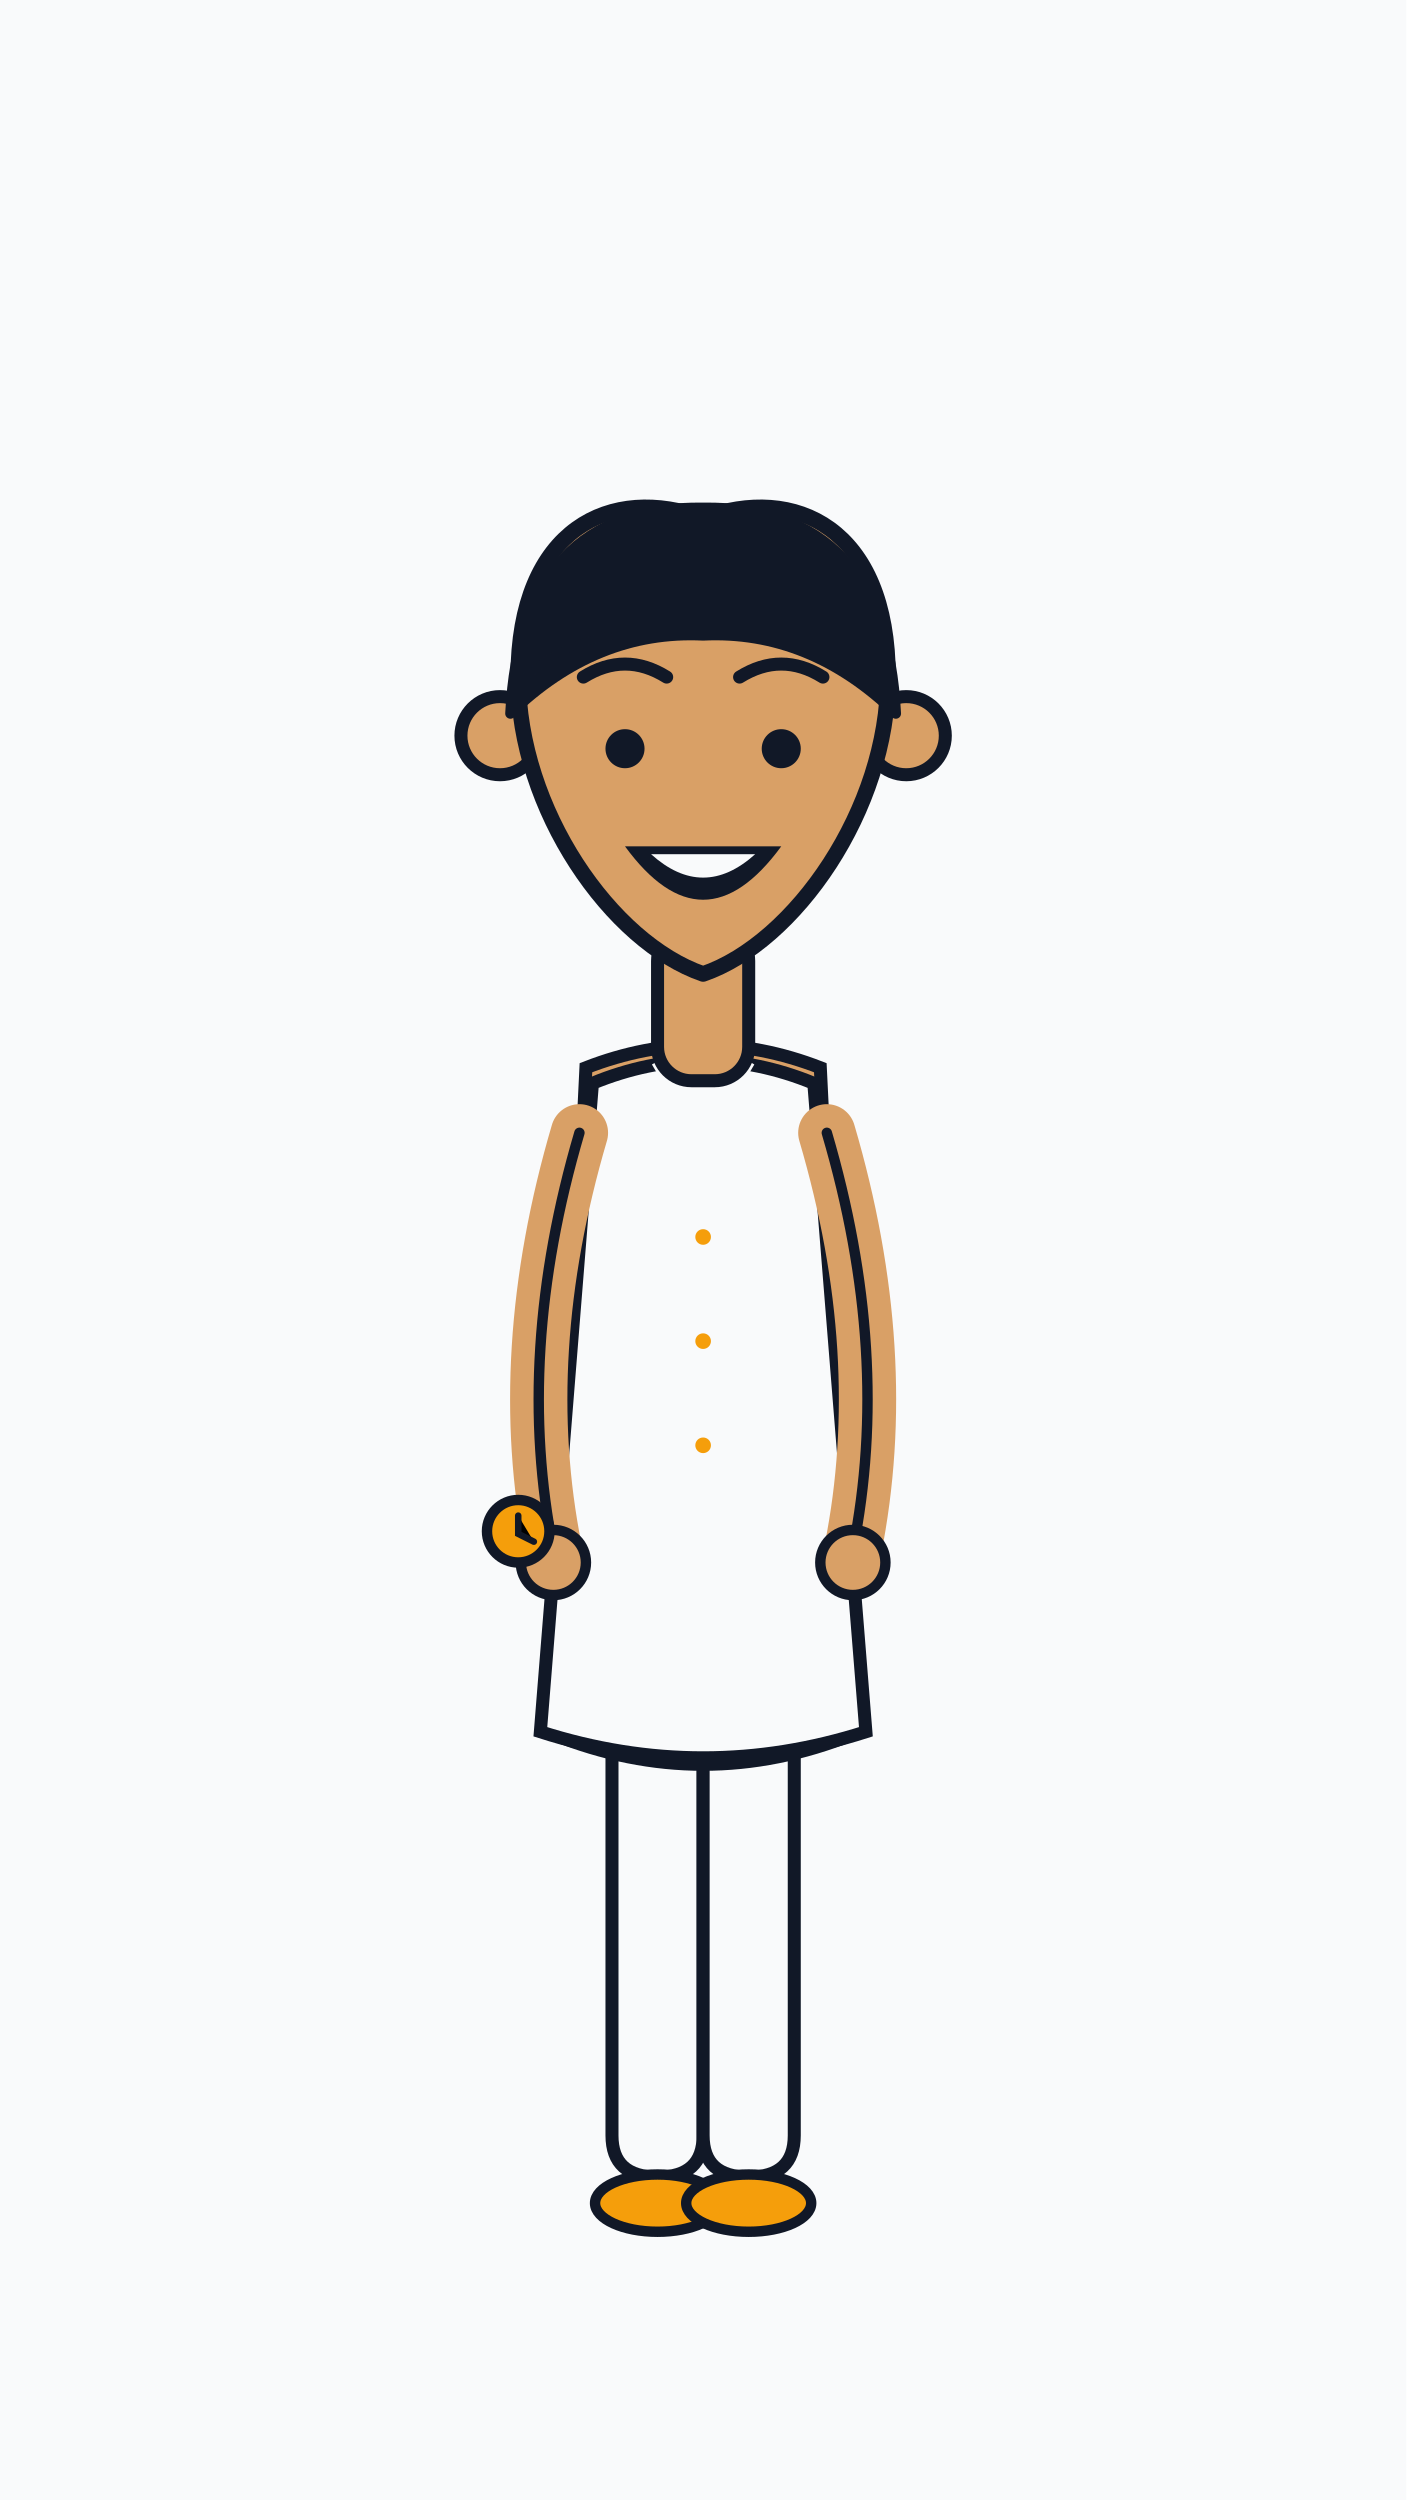
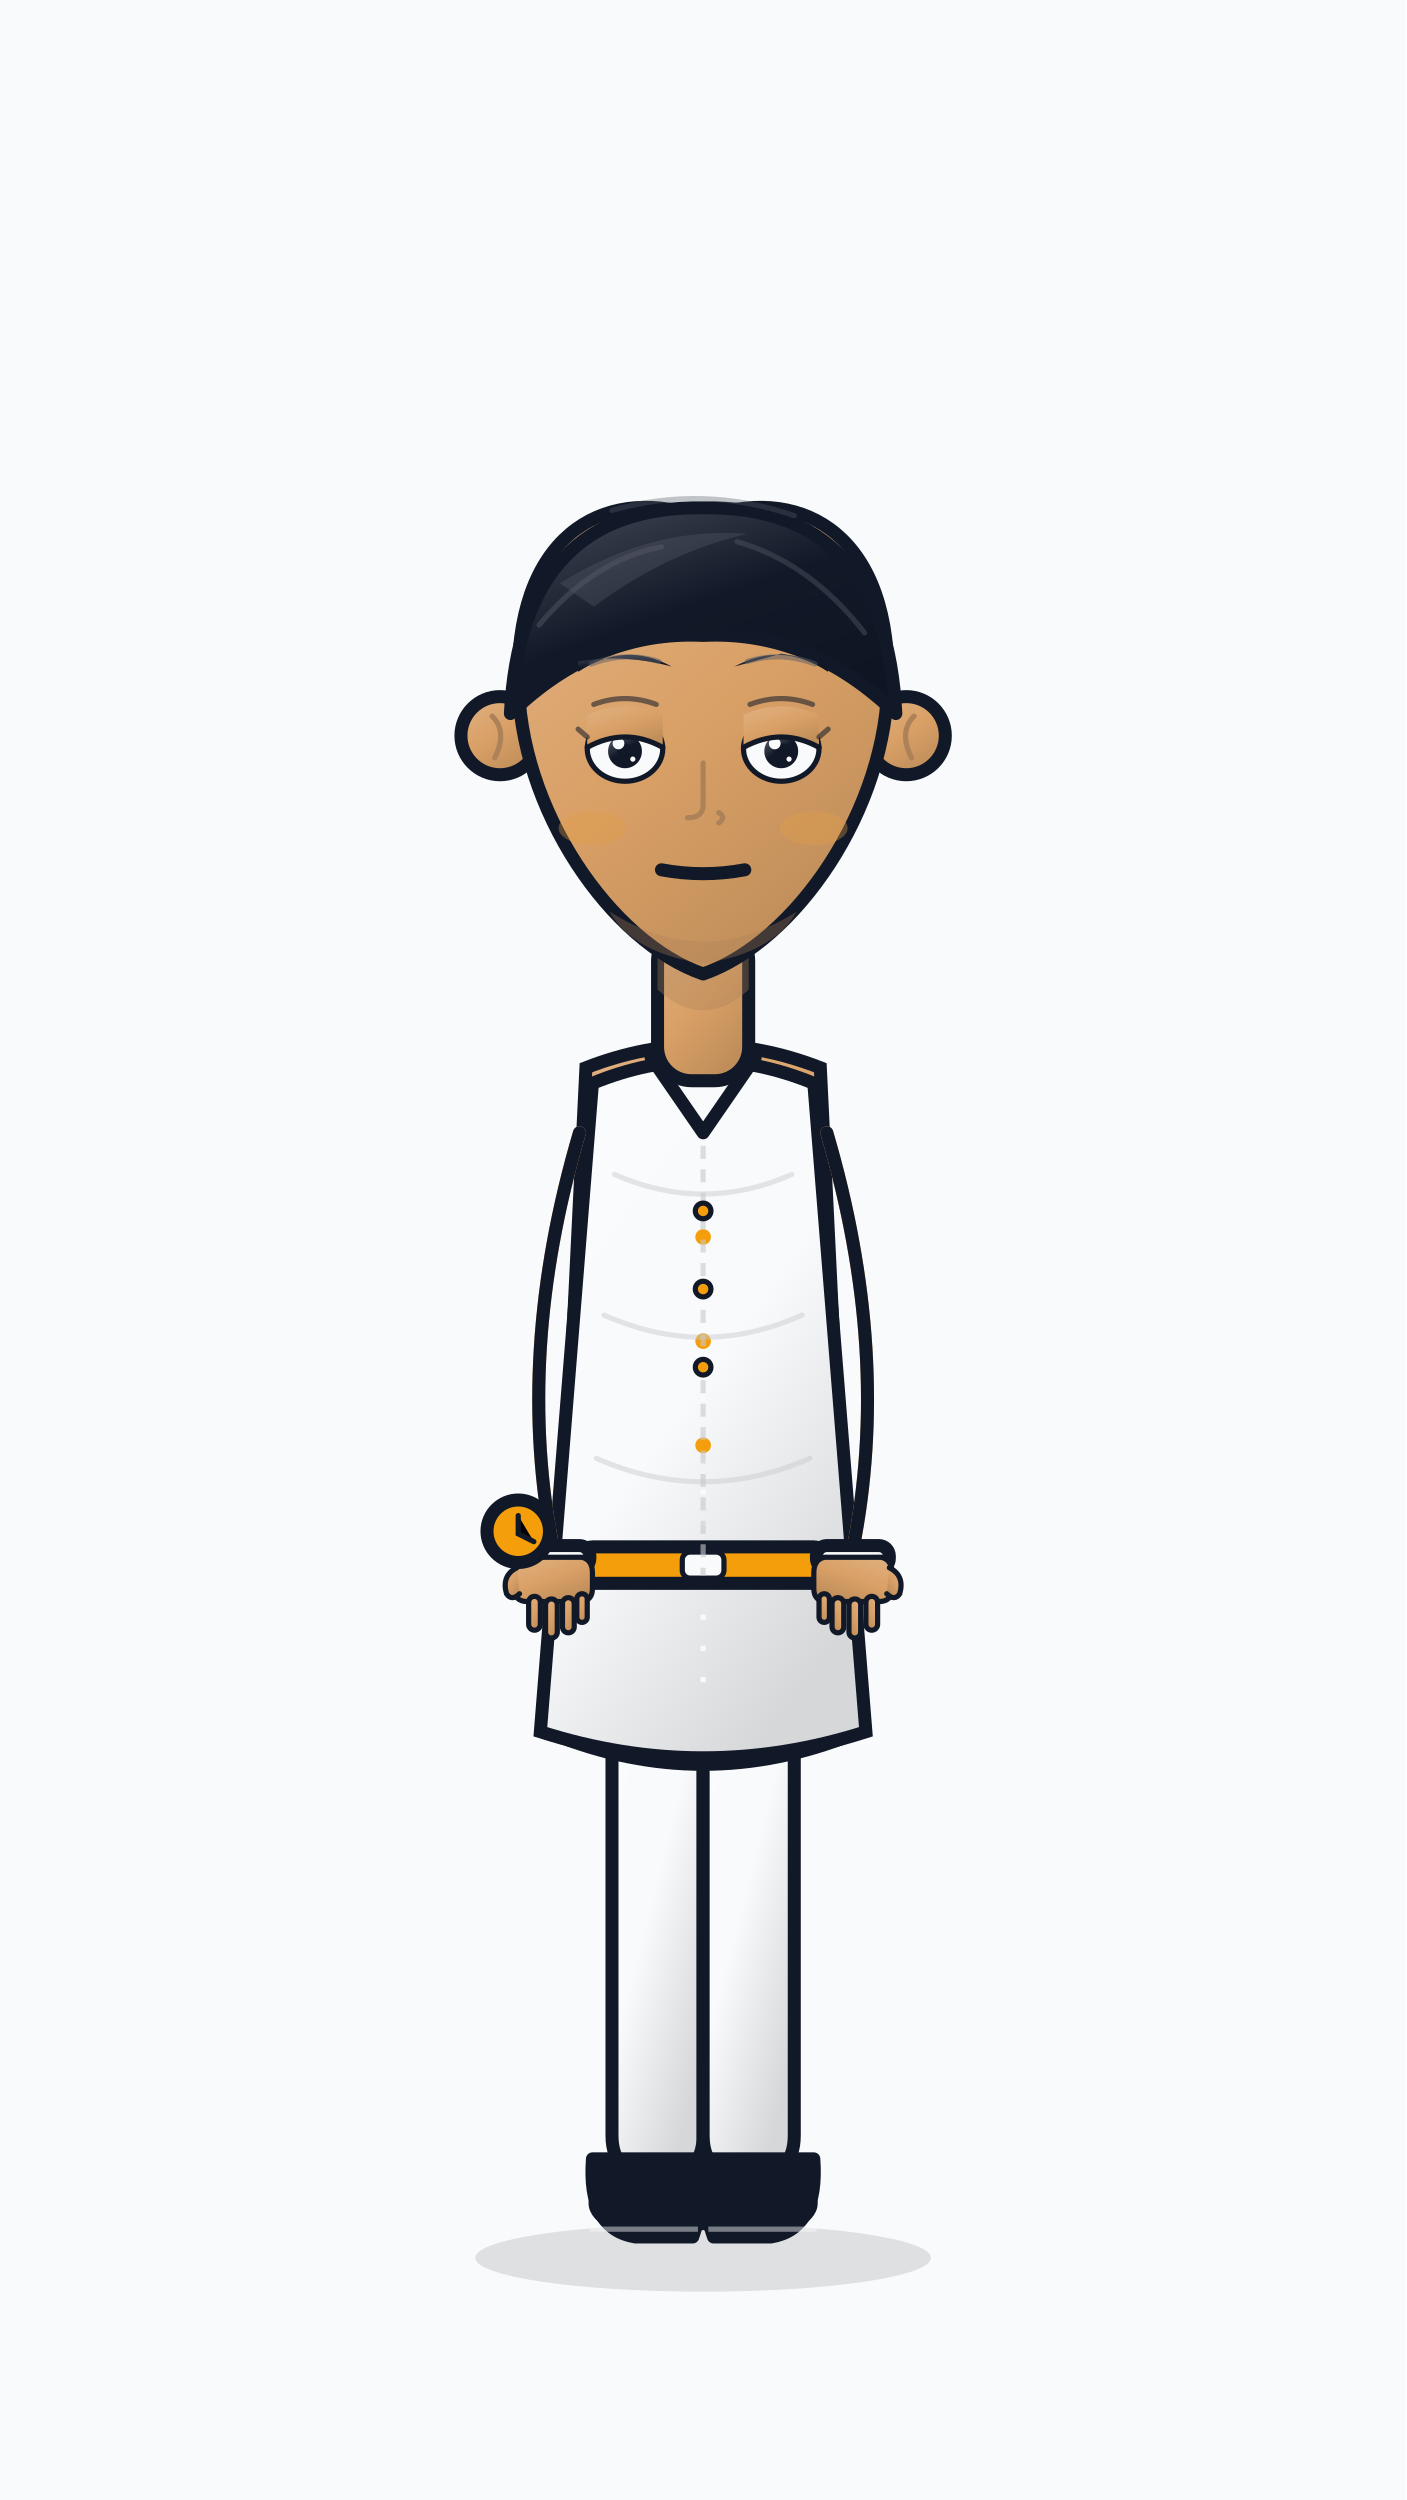
<svg xmlns="http://www.w3.org/2000/svg" width="1080" height="1920" viewBox="0 0 1080 1920">
  <g id="preview-background">
    <rect width="1080" height="1920" fill="#F9FAFB" />
  </g>
  <g id="character">
+     <defs>
+       <linearGradient id="grad-skin-creator-01-candidate-03" x1="0" y1="0" x2="0.65" y2="1">
+         <stop offset="0%" stop-color="#E0B182" />
+         <stop offset="55%" stop-color="#D9A066" />
+         <stop offset="100%" stop-color="#BF8D5A" />
+       </linearGradient>
+       <linearGradient id="grad-hair-creator-01-candidate-03" x1="0" y1="0" x2="0.65" y2="1">
+         <stop offset="0%" stop-color="#454B57" />
+         <stop offset="55%" stop-color="#111827" />
+         <stop offset="100%" stop-color="#0F1623" />
+       </linearGradient>
+       <linearGradient id="grad-outfit-creator-01-candidate-03" x1="0" y1="0" x2="0.65" y2="1">
+         <stop offset="0%" stop-color="#FAFBFC" />
+         <stop offset="55%" stop-color="#F9FAFB" />
+         <stop offset="100%" stop-color="#D6D7D8" />
+       </linearGradient>
+       <linearGradient id="grad-iris-creator-01-candidate-03" x1="0" y1="0" x2="0.65" y2="1">
+         <stop offset="0%" stop-color="#646973" />
+         <stop offset="55%" stop-color="#111827" />
+         <stop offset="100%" stop-color="#111827" />
+       </linearGradient>
+     </defs>
+     <g id="ground_shadow">
+       <ellipse cx="540" cy="1734" rx="175" ry="26" fill="#111827" opacity="0.12" />
+     </g>
    <g id="body">
-       <path d="M470 1245 L470 1640 Q470 1672 505 1672 Q540 1672 540 1640 L540 1245 Z" fill="#F9FAFB" stroke="#111827" stroke-width="10" />
-       <path d="M540 1245 L540 1640 Q540 1672 575 1672 Q610 1672 610 1640 L610 1245 Z" fill="#F9FAFB" stroke="#111827" stroke-width="10" />
-       <ellipse cx="505" cy="1692" rx="48" ry="22" fill="#F59E0B" stroke="#111827" stroke-width="8" />
-       <ellipse cx="575" cy="1692" rx="48" ry="22" fill="#F59E0B" stroke="#111827" stroke-width="8" />
-       <path d="M450 820 Q540 785 630 820 L655 1332 Q540 1378 425 1332 Z" fill="#D9A066" stroke="#111827" stroke-width="10" />
+       <path d="M470 1245 L470 1640 Q470 1672 505 1672 Q540 1672 540 1640 L540 1245 Z" fill="url(#grad-outfit-creator-01-candidate-03)" stroke="#111827" stroke-width="10" />
+       <path d="M540 1245 L540 1640 Q540 1672 575 1672 Q610 1672 610 1640 L610 1245 Z" fill="url(#grad-outfit-creator-01-candidate-03)" stroke="#111827" stroke-width="10" />
+       <ellipse cx="505" cy="1692" rx="48" ry="22" fill="#F59E0B" stroke="#111827" stroke-width="10" />
+       <ellipse cx="575" cy="1692" rx="48" ry="22" fill="#F59E0B" stroke="#111827" stroke-width="10" />
+       <path d="M450 820 Q540 785 630 820 L655 1332 Q540 1378 425 1332 Z" fill="url(#grad-skin-creator-01-candidate-03)" stroke="#111827" stroke-width="10" />
+     </g>
+     <g id="shoes">
+       <path d="M455 1658 Q451 1712 488 1718 L532 1718 Q542 1690 536 1658 Z" fill="#111827" stroke="#111827" stroke-width="10" stroke-linejoin="round" />
+       <path d="M544 1658 Q538 1690 548 1718 L592 1718 Q629 1712 625 1658 Z" fill="#111827" stroke="#111827" stroke-width="10" stroke-linejoin="round" />
+       <path d="M453 1712 L536 1712" fill="none" stroke="#F9FAFB" stroke-width="4" opacity="0.45" />
+       <path d="M544 1712 L627 1712" fill="none" stroke="#F9FAFB" stroke-width="4" opacity="0.45" />
    </g>
    <g id="outfit">
-       <path d="M455 832 Q540 797 625 832 L665 1330 Q540 1370 415 1330 Z" fill="#F9FAFB" stroke="#111827" stroke-width="10" />
+       <path d="M455 832 Q540 797 625 832 L665 1330 Q540 1370 415 1330 Z" fill="url(#grad-outfit-creator-01-candidate-03)" stroke="#111827" stroke-width="10" />
      <path d="M505 815 L540 875 L575 815" fill="none" stroke="#F9FAFB" stroke-width="10" stroke-linejoin="round" />
-       <path d="M540 880 L540 1310" stroke="#F9FAFB" stroke-width="7" stroke-dasharray="4 20" />
+       <path d="M540 880 L540 1310" stroke="#F9FAFB" stroke-width="4" stroke-dasharray="4 20" />
      <circle cx="540" cy="950" r="6" fill="#F59E0B" />
      <circle cx="540" cy="1030" r="6" fill="#F59E0B" />
      <circle cx="540" cy="1110" r="6" fill="#F59E0B" />
    </g>
+     <g id="folds">
+       <path d="M472 902 Q540 932 608 902" fill="none" stroke="#C6C8CC" stroke-width="4" opacity="0.45" stroke-linecap="round" />
+       <path d="M464 1010 Q540 1044 616 1010" fill="none" stroke="#C6C8CC" stroke-width="4" opacity="0.45" stroke-linecap="round" />
+       <path d="M458 1120 Q540 1156 622 1120" fill="none" stroke="#C6C8CC" stroke-width="4" opacity="0.45" stroke-linecap="round" />
+       <path d="M470 1200 Q540 1228 610 1200" fill="none" stroke="#C6C8CC" stroke-width="4" opacity="0.45" stroke-linecap="round" />
+     </g>
+     <g id="belt">
+       <rect x="445" y="1188" width="190" height="28" rx="10" fill="#F59E0B" stroke="#111827" stroke-width="10" />
+       <rect x="524" y="1192" width="32" height="20" rx="6" fill="#F9FAFB" stroke="#111827" stroke-width="4" />
+     </g>
+     <g id="collar">
+       <path d="M500 812 L540 870 L580 812 L560 800 Q540 818 520 800 Z" fill="#F9FAFB" stroke="#111827" stroke-width="10" stroke-linejoin="round" />
+     </g>
+     <g id="placket">
+       <path d="M540 880 L540 1210" fill="none" stroke="#C6C8CC" stroke-width="4" stroke-dasharray="10 8" opacity="0.60" />
+       <circle cx="540" cy="930" r="6" fill="#F59E0B" stroke="#111827" stroke-width="4" />
+       <circle cx="540" cy="990" r="6" fill="#F59E0B" stroke="#111827" stroke-width="4" />
+       <circle cx="540" cy="1050" r="6" fill="#F59E0B" stroke="#111827" stroke-width="4" />
+     </g>
    <g id="arms">
-       <path d="M445 870 Q395 1040 425 1190" fill="none" stroke="#D9A066" stroke-width="44" stroke-linecap="round" />
-       <path d="M445 870 Q395 1040 425 1190" fill="none" stroke="#111827" stroke-width="8" stroke-linecap="round" />
-       <circle cx="425" cy="1200" r="25" fill="#D9A066" stroke="#111827" stroke-width="8" />
-       <path d="M635 870 Q685 1040 655 1190" fill="none" stroke="#D9A066" stroke-width="44" stroke-linecap="round" />
-       <path d="M635 870 Q685 1040 655 1190" fill="none" stroke="#111827" stroke-width="8" stroke-linecap="round" />
-       <circle cx="655" cy="1200" r="25" fill="#D9A066" stroke="#111827" stroke-width="8" />
+       <path d="M445 870 Q395 1040 425 1190" fill="none" stroke="#D9A066" stroke-width="10" stroke-linecap="round" />
+       <path d="M445 870 Q395 1040 425 1190" fill="none" stroke="#111827" stroke-width="10" stroke-linecap="round" />
+       <path d="M635 870 Q685 1040 655 1190" fill="none" stroke="#D9A066" stroke-width="10" stroke-linecap="round" />
+       <path d="M635 870 Q685 1040 655 1190" fill="none" stroke="#111827" stroke-width="10" stroke-linecap="round" />
+     </g>
+     <g id="cuffs">
+       <g transform="translate(425,1196)">
+         <rect x="-28" y="-9" width="56" height="18" rx="8" fill="url(#grad-outfit-creator-01-candidate-03)" stroke="#111827" stroke-width="10" />
+       </g>
+       <g transform="translate(655,1196) rotate(0)">
+         <rect x="-28" y="-9" width="56" height="18" rx="8" fill="url(#grad-outfit-creator-01-candidate-03)" stroke="#111827" stroke-width="10" />
+       </g>
+     </g>
+     <g id="hands">
+       <g transform="translate(425,1200)">
+         <path d="M-22 -4 Q-30 -2 -30 8 L-30 20 Q-30 30 -20 30 L20 30 Q30 30 30 20 L30 8 Q30 -2 22 -4 Z" fill="url(#grad-skin-creator-01-candidate-03)" stroke="#111827" stroke-width="4" stroke-linejoin="round" />
+         <rect x="-19" y="26" width="9" height="26" rx="4.5" fill="url(#grad-skin-creator-01-candidate-03)" stroke="#111827" stroke-width="4" />
+         <rect x="-6" y="28" width="9" height="30" rx="4.5" fill="url(#grad-skin-creator-01-candidate-03)" stroke="#111827" stroke-width="4" />
+         <rect x="7" y="27" width="9" height="27" rx="4.5" fill="url(#grad-skin-creator-01-candidate-03)" stroke="#111827" stroke-width="4" />
+         <rect x="18" y="24" width="8" height="22" rx="4" fill="url(#grad-skin-creator-01-candidate-03)" stroke="#111827" stroke-width="4" />
+         <path d="M-28 4 Q-40 10 -36 24 Q-32 30 -26 24" fill="url(#grad-skin-creator-01-candidate-03)" stroke="#111827" stroke-width="4" stroke-linecap="round" />
+       </g>
+       <g transform="translate(655,1200) rotate(0) scale(-1,1)">
+         <path d="M-22 -4 Q-30 -2 -30 8 L-30 20 Q-30 30 -20 30 L20 30 Q30 30 30 20 L30 8 Q30 -2 22 -4 Z" fill="url(#grad-skin-creator-01-candidate-03)" stroke="#111827" stroke-width="4" stroke-linejoin="round" />
+         <rect x="-19" y="26" width="9" height="26" rx="4.5" fill="url(#grad-skin-creator-01-candidate-03)" stroke="#111827" stroke-width="4" />
+         <rect x="-6" y="28" width="9" height="30" rx="4.5" fill="url(#grad-skin-creator-01-candidate-03)" stroke="#111827" stroke-width="4" />
+         <rect x="7" y="27" width="9" height="27" rx="4.5" fill="url(#grad-skin-creator-01-candidate-03)" stroke="#111827" stroke-width="4" />
+         <rect x="18" y="24" width="8" height="22" rx="4" fill="url(#grad-skin-creator-01-candidate-03)" stroke="#111827" stroke-width="4" />
+         <path d="M-28 4 Q-40 10 -36 24 Q-32 30 -26 24" fill="url(#grad-skin-creator-01-candidate-03)" stroke="#111827" stroke-width="4" stroke-linecap="round" />
+       </g>
    </g>
    <g id="neck">
-       <rect x="505" y="712" width="70" height="118" rx="26" fill="#D9A066" stroke="#111827" stroke-width="10" />
+       <rect x="505" y="712" width="70" height="118" rx="26" fill="url(#grad-skin-creator-01-candidate-03)" stroke="#111827" stroke-width="10" />
+       <path d="M505 724 Q540 770 575 724 L575 760 Q540 792 505 760 Z" fill="#AD8258" opacity="0.35" />
    </g>
    <g id="head">
-       <circle cx="384" cy="565" r="30" fill="#D9A066" stroke="#111827" stroke-width="10" />
-       <circle cx="696" cy="565" r="30" fill="#D9A066" stroke="#111827" stroke-width="10" />
-       <path d="M398 520 C398 405 470 372 540 398 C610 372 682 405 682 520 C682 622 610 724 540 748 C470 724 398 622 398 520 Z" fill="#D9A066" stroke="#111827" stroke-width="12" stroke-linejoin="round" />
+       <circle cx="384" cy="565" r="30" fill="url(#grad-skin-creator-01-candidate-03)" stroke="#111827" stroke-width="10" />
+       <circle cx="696" cy="565" r="30" fill="url(#grad-skin-creator-01-candidate-03)" stroke="#111827" stroke-width="10" />
+       <path d="M398 520 C398 405 470 372 540 398 C610 372 682 405 682 520 C682 622 610 724 540 748 C470 724 398 622 398 520 Z" fill="url(#grad-skin-creator-01-candidate-03)" stroke="#111827" stroke-width="10" stroke-linejoin="round" />
+     </g>
+     <g id="ears">
+       <path d="M378 550 Q390 562 380 582" fill="none" stroke="#AD8258" stroke-width="4" stroke-linecap="round" />
+       <path d="M702 550 Q690 562 700 582" fill="none" stroke="#AD8258" stroke-width="4" stroke-linecap="round" />
+     </g>
+     <g id="jaw_shadow">
+       <path d="M468 700 Q540 746 612 700 Q594 732 540 740 Q486 732 468 700 Z" fill="#AD8258" opacity="0.32" />
+     </g>
+     <g id="hairline_shadow">
+       <path d="M402 505 Q470 470 540 468 Q610 470 678 505 Q610 490 540 490 Q470 490 402 505 Z" fill="#AD8258" opacity="0.45" />
    </g>
    <g id="hair">
-       <path d="M392 548 Q400 388 540 390 Q680 388 688 548 Q622 484 540 488 Q458 484 392 548 Z" fill="#111827" stroke="#111827" stroke-width="8" stroke-linejoin="round" />
-       <path d="M404 520 Q430 495 470 488" fill="none" stroke="#111827" stroke-width="6" opacity="0.3" />
+       <path d="M392 548 Q400 388 540 390 Q680 388 688 548 Q622 484 540 488 Q458 484 392 548 Z" fill="url(#grad-hair-creator-01-candidate-03)" stroke="#111827" stroke-width="10" stroke-linejoin="round" />
+       <path d="M404 520 Q430 495 470 488" fill="none" stroke="#111827" stroke-width="4" opacity="0.3" />
+     </g>
+     <g id="hair_strands">
+       <path d="M414 480 Q456 430 508 420" fill="none" stroke="#575C67" stroke-width="4" opacity="0.45" stroke-linecap="round" />
+       <path d="M566 416 Q622 432 664 486" fill="none" stroke="#575C67" stroke-width="4" opacity="0.40" stroke-linecap="round" />
+       <path d="M470 392 Q540 372 610 396" fill="none" stroke="#575C67" stroke-width="4" opacity="0.35" stroke-linecap="round" />
+     </g>
+     <g id="hair_highlight">
+       <path d="M430 448 Q500 404 574 410 Q512 424 456 466 Z" fill="#575C67" opacity="0.35" />
    </g>
    <g id="brows">
-       <path d="M448 520 Q480 500 512 520" fill="none" stroke="#111827" stroke-width="10" stroke-linecap="round" />
-       <path d="M568 520 Q600 500 632 520" fill="none" stroke="#111827" stroke-width="10" stroke-linecap="round" />
+       <path d="M444 516 Q480 492 516 512 Q480 502 444 508 Z" fill="url(#grad-hair-creator-01-candidate-03)" />
+       <path d="M564 512 Q600 492 636 516 Q636 508 600 502 Z" fill="url(#grad-hair-creator-01-candidate-03)" />
+     </g>
+     <g id="brow_detail">
+       <path d="M454 510 Q480 500 506 508" fill="none" stroke="#575C67" stroke-width="4" opacity="0.5" stroke-linecap="round" />
+       <path d="M574 508 Q600 500 626 510" fill="none" stroke="#575C67" stroke-width="4" opacity="0.5" stroke-linecap="round" />
    </g>
    <g id="eyes">
-       <circle cx="480" cy="575" r="15" fill="#111827" />
-       <circle cx="600" cy="575" r="15" fill="#111827" />
+       <ellipse cx="480" cy="575" rx="29" ry="25" fill="#F9FAFB" stroke="#111827" stroke-width="4" />
+       <ellipse cx="600" cy="575" rx="29" ry="25" fill="#F9FAFB" stroke="#111827" stroke-width="4" />
+     </g>
+     <g id="iris">
+       <circle cx="480" cy="577" r="13" fill="url(#grad-iris-creator-01-candidate-03)" />
+       <circle cx="600" cy="577" r="13" fill="url(#grad-iris-creator-01-candidate-03)" />
+     </g>
+     <g id="pupils">
+       <circle cx="480" cy="577" r="6" fill="#111827" />
+       <circle cx="600" cy="577" r="6" fill="#111827" />
+     </g>
+     <g id="eye_highlights">
+       <circle cx="475" cy="571" r="4.5" fill="#F9FAFB" />
+       <circle cx="486" cy="583" r="2" fill="#F9FAFB" />
+       <circle cx="595" cy="571" r="4.5" fill="#F9FAFB" />
+       <circle cx="606" cy="583" r="2" fill="#F9FAFB" />
+     </g>
+     <g id="eyelids">
+       <path d="M451 574 Q480 558 509 574 L509 549 Q480 536 451 549 Z" fill="url(#grad-skin-creator-01-candidate-03)" />
+       <path d="M571 574 Q600 558 629 574 L629 549 Q600 536 571 549 Z" fill="url(#grad-skin-creator-01-candidate-03)" />
+       <path d="M451 574 Q480 558 509 574" fill="none" stroke="#111827" stroke-width="4" stroke-linecap="round" />
+       <path d="M571 574 Q600 558 629 574" fill="none" stroke="#111827" stroke-width="4" stroke-linecap="round" />
+     </g>
+     <g id="lashes">
+       <path d="M456 541 Q480 532 504 541" fill="none" stroke="#111827" stroke-width="4" opacity="0.55" stroke-linecap="round" />
+       <path d="M576 541 Q600 532 624 541" fill="none" stroke="#111827" stroke-width="4" opacity="0.55" stroke-linecap="round" />
+       <path d="M451 566 L444 560" fill="none" stroke="#111827" stroke-width="4" opacity="0.55" stroke-linecap="round" />
+       <path d="M629 566 L636 560" fill="none" stroke="#111827" stroke-width="4" opacity="0.55" stroke-linecap="round" />
+     </g>
+     <g id="nose">
+       <path d="M540 586 L540 618 Q540 628 528 628" fill="none" stroke="#AD8258" stroke-width="4" stroke-linecap="round" />
+       <path d="M552 624 Q558 628 552 632" fill="none" stroke="#AD8258" stroke-width="4" stroke-linecap="round" />
+     </g>
+     <g id="blush">
+       <ellipse cx="455" cy="636" rx="26" ry="13" fill="#E39F46" opacity="0.35" />
+       <ellipse cx="625" cy="636" rx="26" ry="13" fill="#E39F46" opacity="0.35" />
    </g>
    <g id="mouth">
-       <path d="M480 650 Q540 732 600 650 Z" fill="#111827" />
-       <path d="M500 656 Q540 692 580 656 Z" fill="#F9FAFB" />
+       <path d="M508 668 Q540 674 572 668" fill="none" stroke="#111827" stroke-width="10" stroke-linecap="round" />
    </g>
    <g id="accessory">
-       <circle cx="398" cy="1176" r="24" fill="#F59E0B" stroke="#111827" stroke-width="8" />
-       <path d="M398 1164 L398 1178 L410 1184" stroke="#111827" stroke-width="5" stroke-linecap="round" />
+       <circle cx="398" cy="1176" r="24" fill="#F59E0B" stroke="#111827" stroke-width="10" />
+       <path d="M398 1164 L398 1178 L410 1184" stroke="#111827" stroke-width="4" stroke-linecap="round" />
    </g>
  </g>
</svg>
